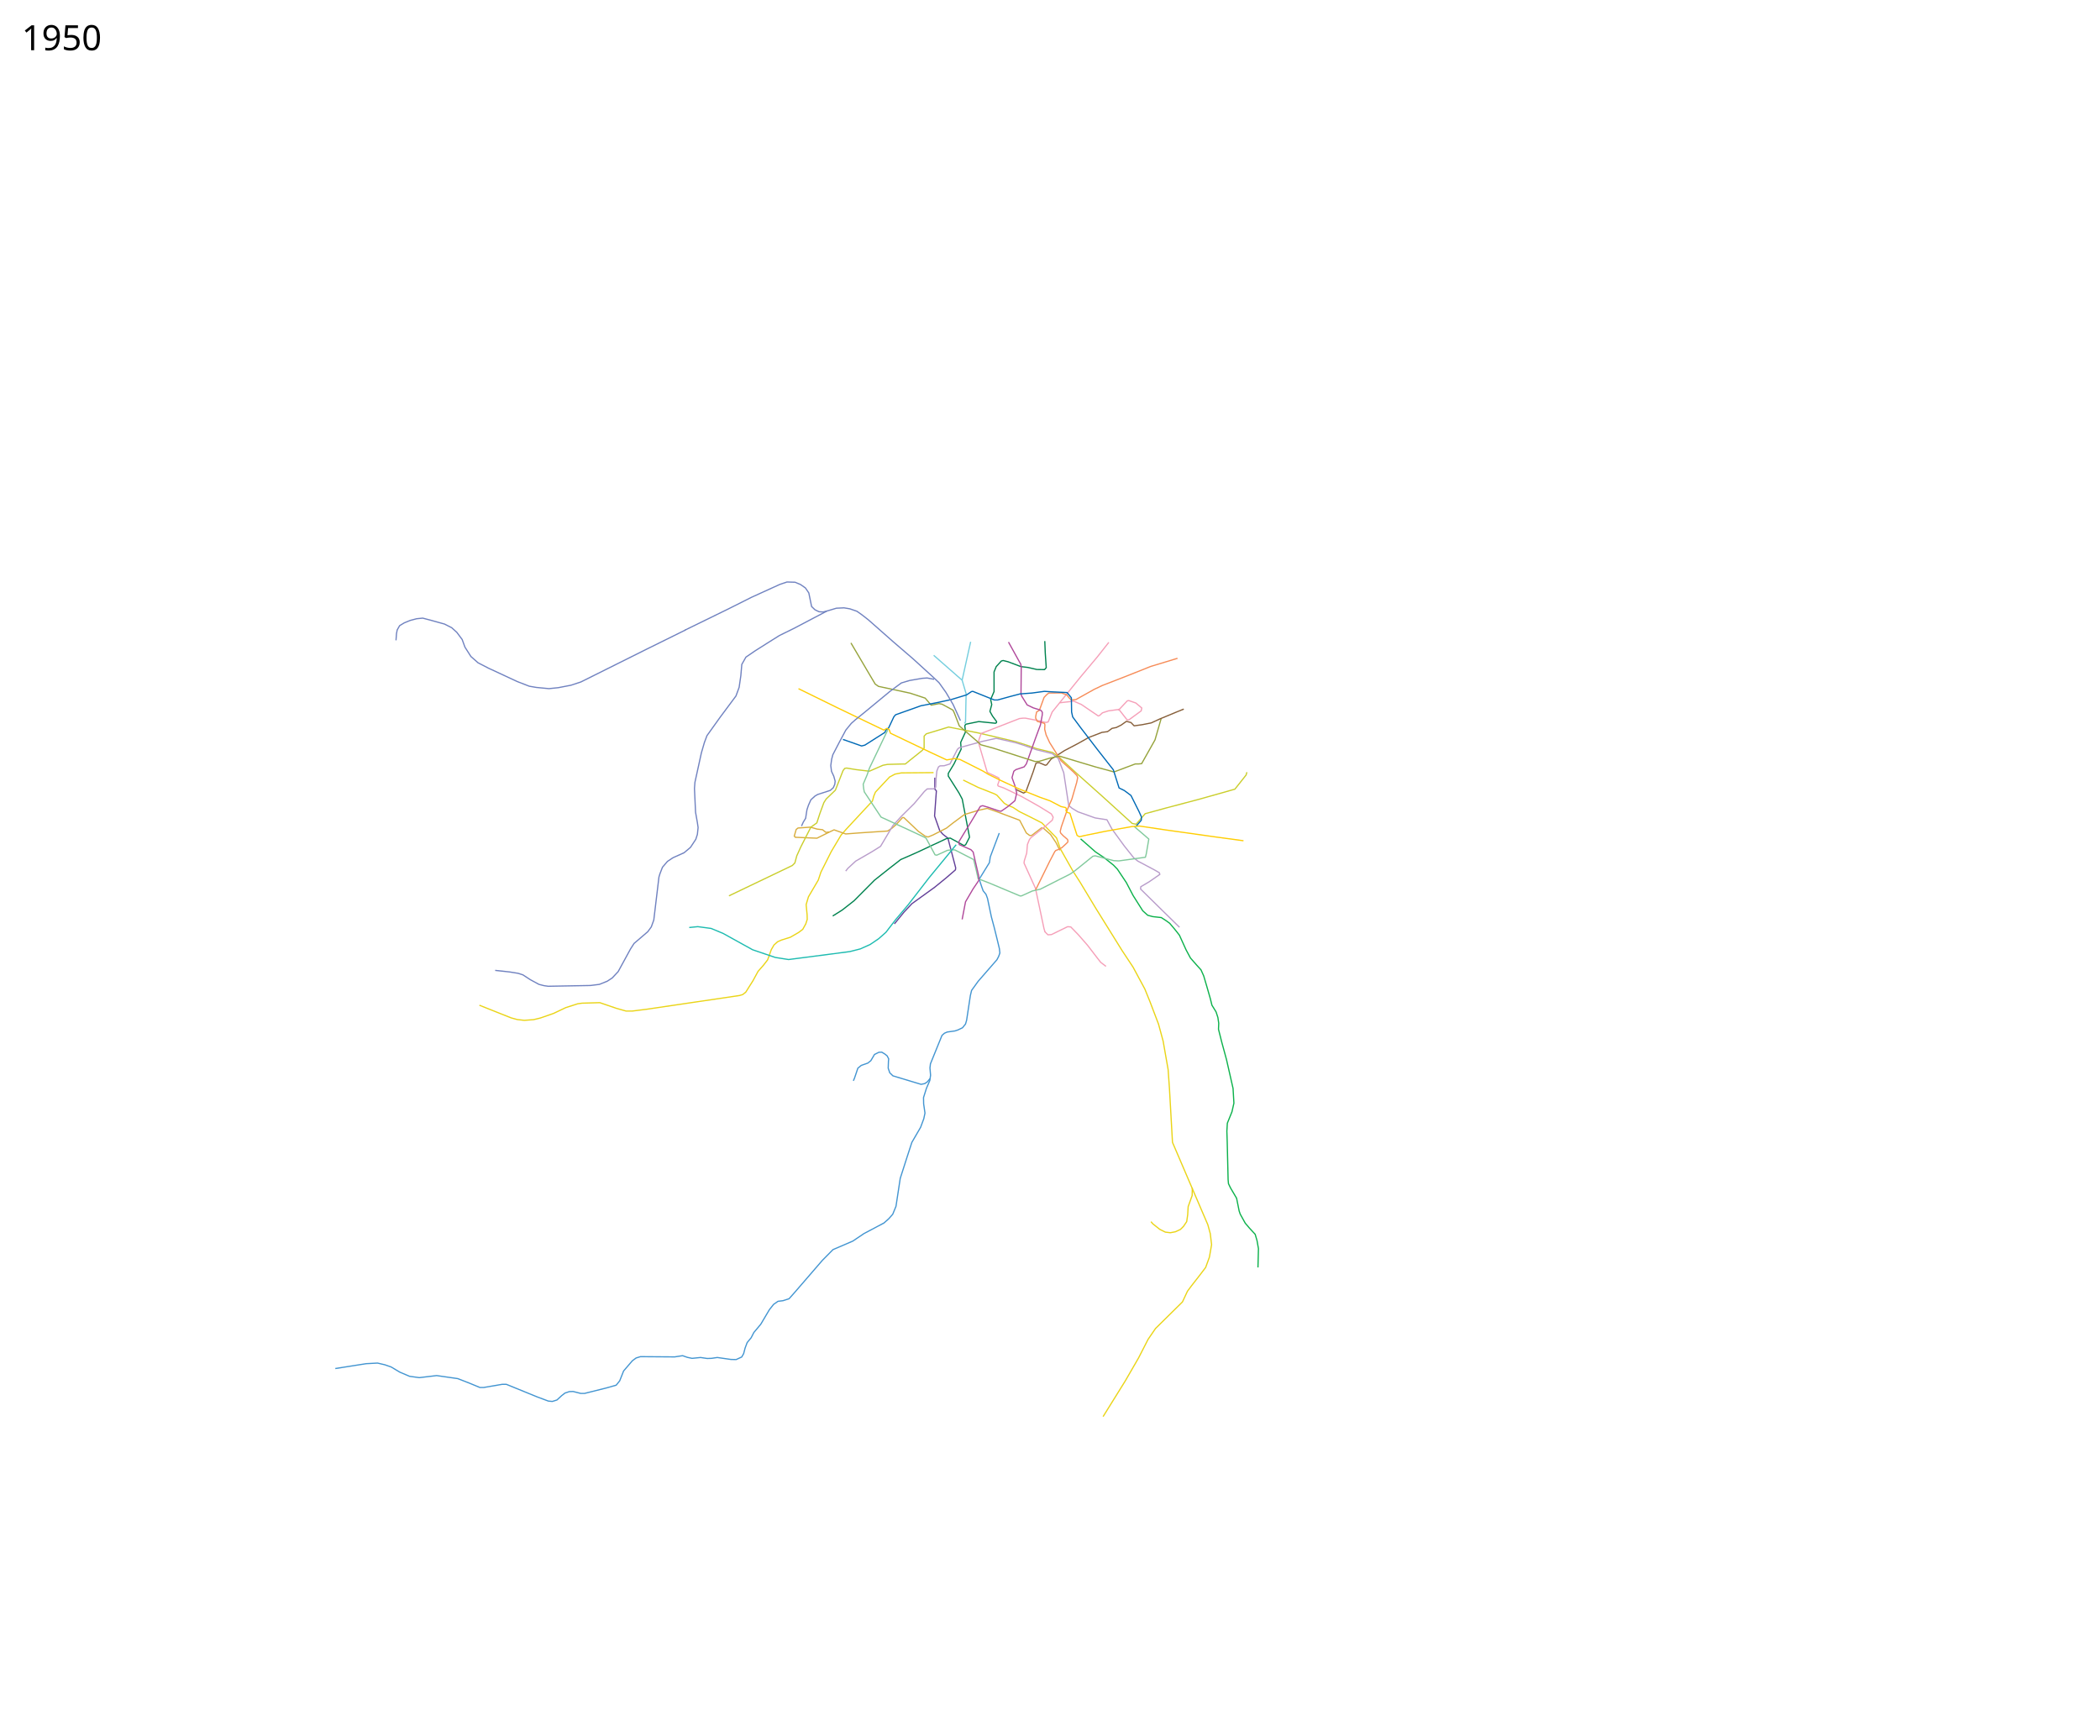
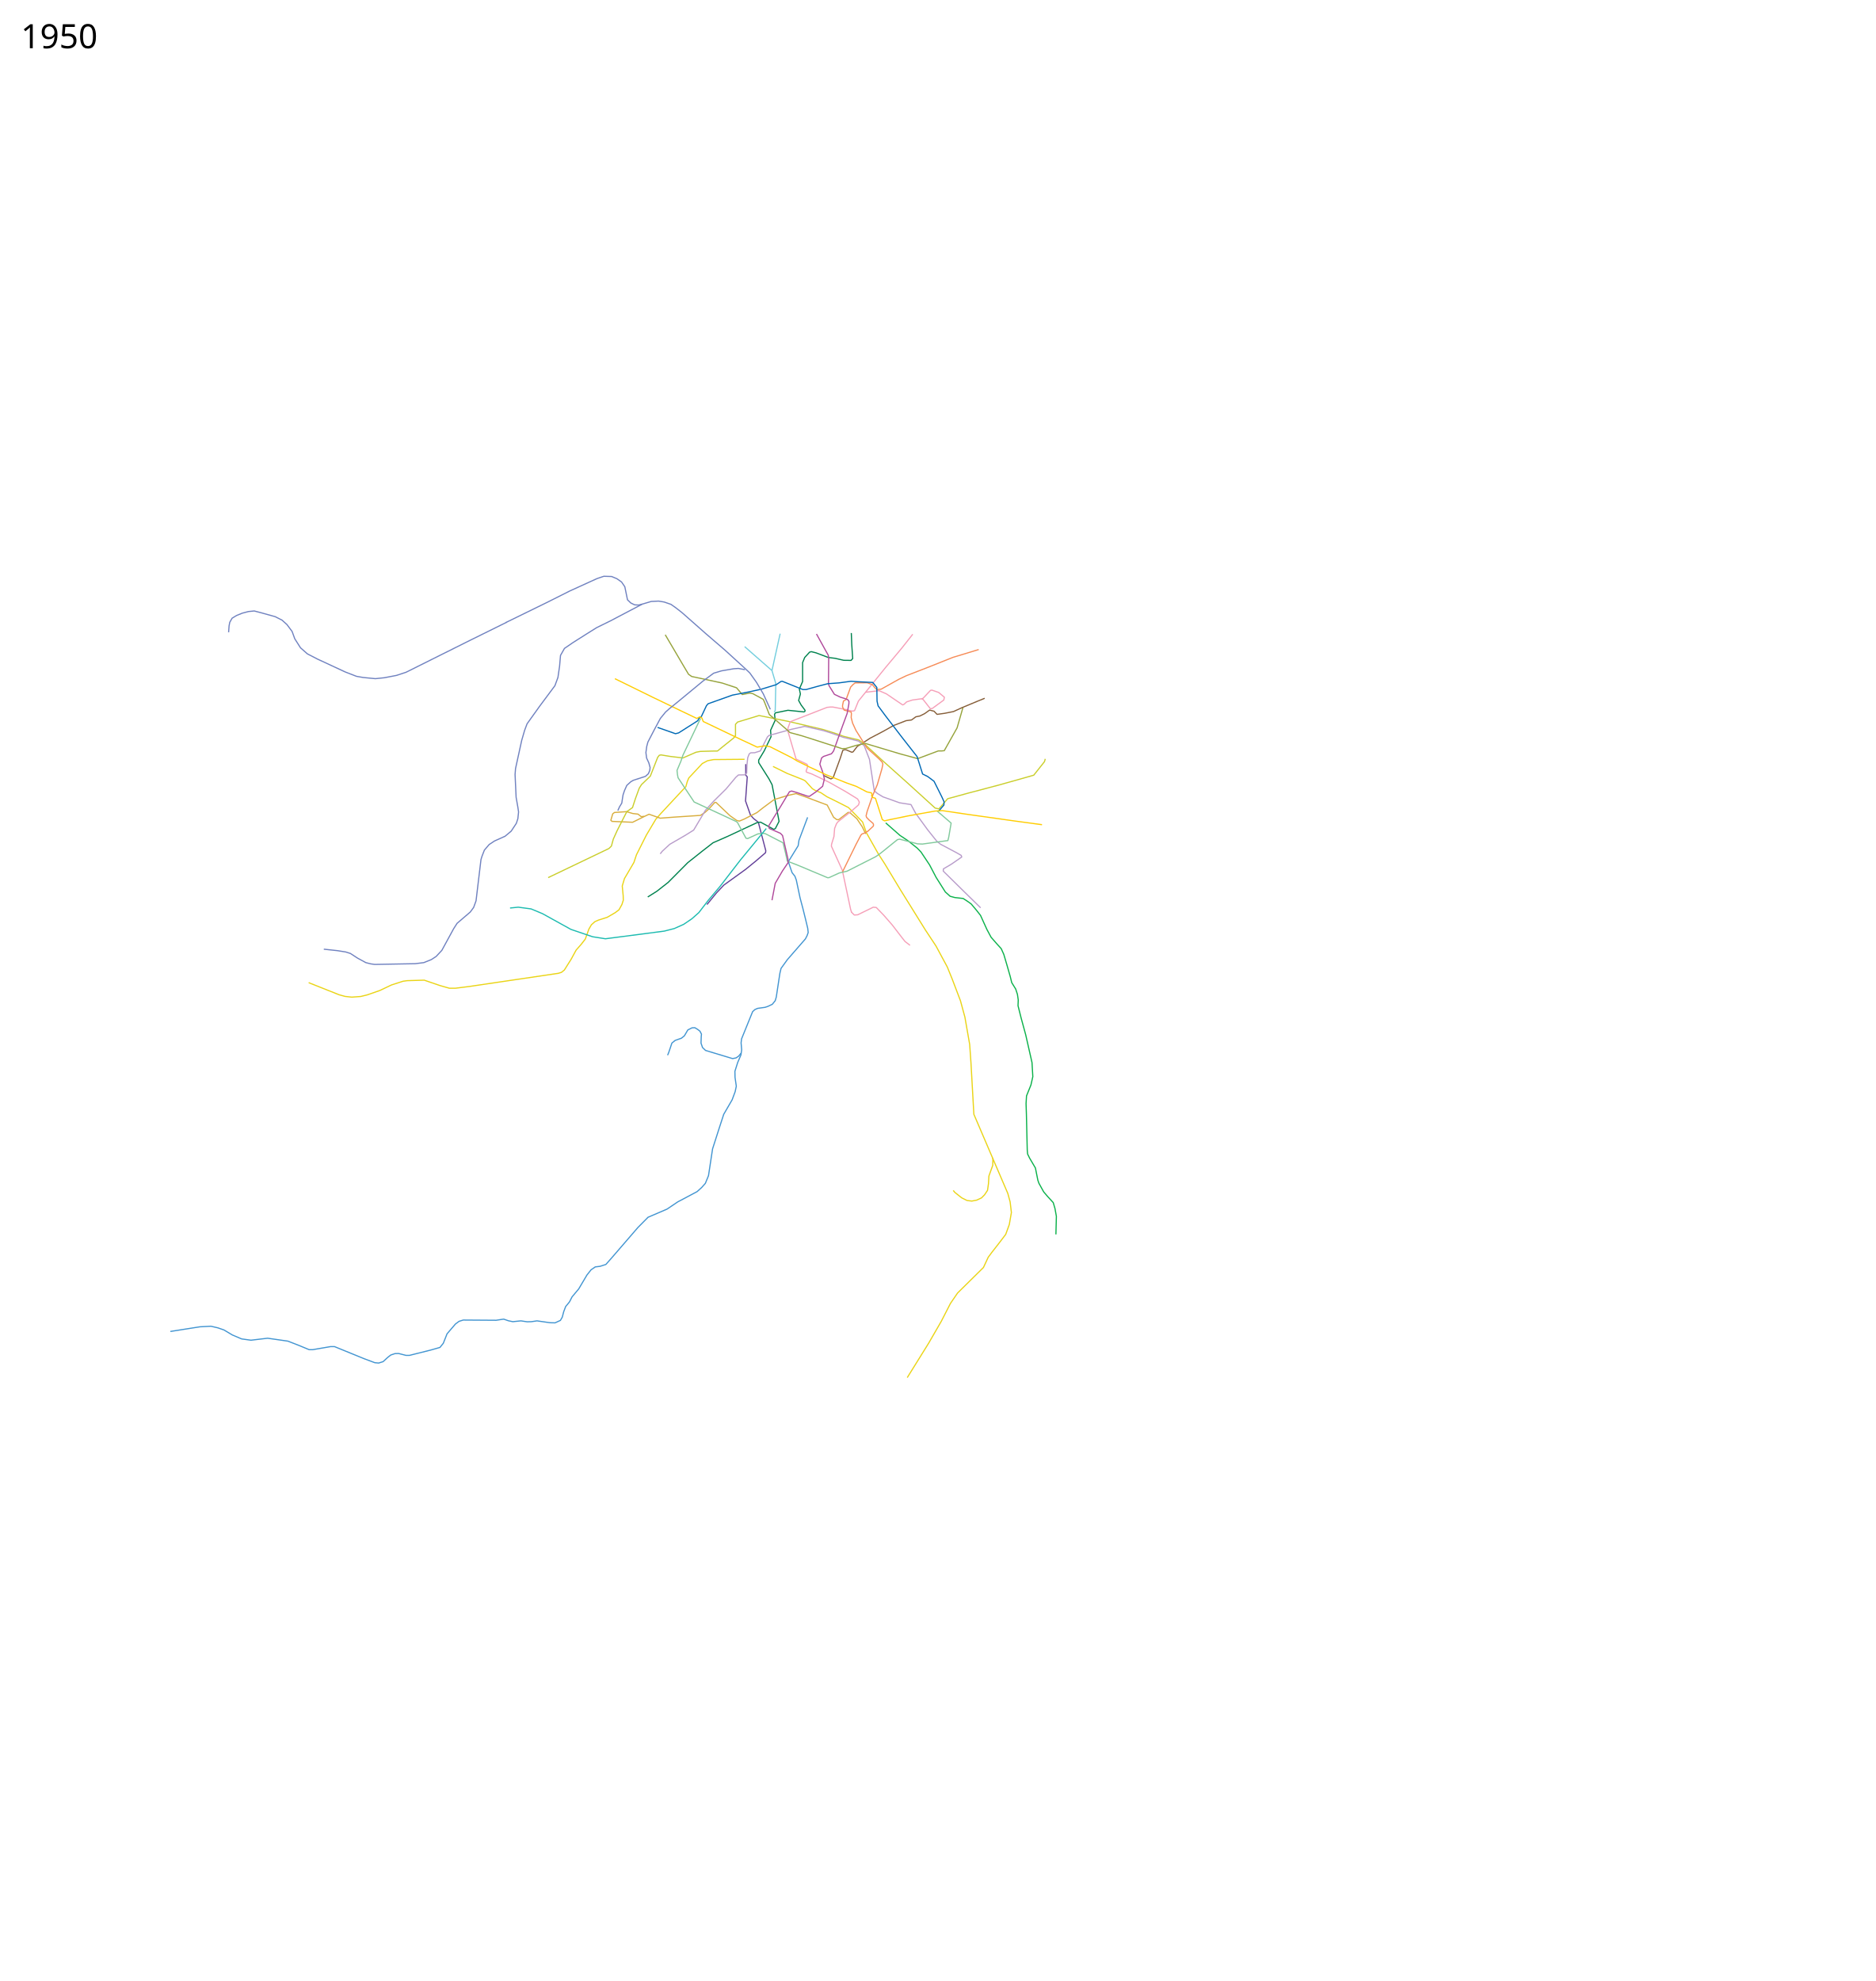
- <svg xmlns="http://www.w3.org/2000/svg" width="8650" height="7150">
+ <svg xmlns="http://www.w3.org/2000/svg" viewBox="650, -75, 8050, 8500" width="8050" height="8500">
  <path d="M3845.312 3182.986l-132.792 1.168-26 5-22.5 12-58 62-6.5 15.5-6 21.5-34.5 37-73 78.5-21.5 24.5-40.5 68-42.5 84.5-11 33-40.5 69-9.5 32 4 42 .5 19-6 18.5-12.5 22.5-16.5 12.5-34.5 20-36.5 11.5-16 7-15 13.5-11 19-15 42-17.5 22.5-22 25-21.5 39.5-15.5 24.5-13.5 21.5-12.5 10-13 4-381.5 56.5-61.059 7.649h-25.102l-39.952-11.314-68.235-23.335-72.832 2.122-18.032 2.474-49.497 15.91-49.851 23.688-54.8 19.092-27.578 6.718-38.537 2.828-28.638-3.182-25.81-7.07-130.46-51.973M4543.635 5836l92-148 54-93.5 39.5-77 30.5-44.5 111-109.5 20.5-44 16-21.5 32-41 27-35.5 15.5-42.5 9-51.5-5.5-45.5-10-36.5-55-128-90.615-211.346-12.5-222-5.5-78-20.5-117-19-70-35-92-21.5-53-48.5-90-45-68-108.5-174.5-66-109.5-27.5-42.5-52-92-16-45.5-36.5-37.5-24-24.5-14.5-7.5-47.5-24-30.5-15-26.5-17.5-23.5-9.5-12.5-7.5-30.5-33.5-10.4-5.533-67.1-26.467-61-30" fill="none" stroke="#ead417" stroke-width="5" stroke-linejoin="round" />
  <path d="M5181.636 5221.5l2-77.5-6-33.5-7.5-25.5-23.5-25.5-17.5-20.5-20.5-37-4.5-13-10.5-52.5-25-42.5-8.5-17.5-1.5-17-3.616-153.345-1.5-46 2-33 19-47 8-35.5-3.5-60.5-27-119-19.5-71.5-13.5-53.5 1-24.5-3.5-24-7.5-23-17-27.5-6.5-26.5-14.5-50.5-13-44-11-24.5-19-21-24.5-28-18-33.5-27.5-60.5-18.5-23.5-21.5-25.5-14.5-10.5-20-13-35.5-4-20.5-5.5-20.5-18.5-39.5-62.5-28-53.5-37-55.5-16.5-17-39-31-34.5-23-61.37-53.866" fill="none" stroke="#0cb14b" stroke-width="5" stroke-linejoin="round" />
  <path d="M4911.135 4893l-.5 32-9 25-7.5 21-2 33.5-4 28-13 19.5-13 13-20.5 9.5-21 4-20.5-2.5-23-11.5-29-23-7.14-8.67" fill="none" stroke="#ead417" stroke-width="5" stroke-linejoin="round" />
  <path d="M3684.02 3806.154l40.5-49.5 32-34 93.5-67.5 46-37.5 39.5-34 1-8.5-32-122-20.5-16-13-14.5-21.5-61 7.5-103.5-6.5-7v-47.5" fill="none" stroke="#623f98" stroke-width="5" stroke-linejoin="round" />
  <path d="M3830.52 4443.654l-10.5 13-11 7.5-15 3-116-35-13-12.5-6.5-19 1-28 1-10.5-6.5-12.5-9.5-7.5-12.5-7.5-12 .5-18 9-15 25.5-12.5 10-27 9.5-14 11.5-6.5 19.5-7.5 22-4.5 10.5" fill="none" stroke="#4395d1" stroke-width="5" stroke-linejoin="round" />
  <path d="M1381.136 5638l127-20 47-2.5 30 7 26 9 36 21.5 40 17 40 5.5 71.5-8.5 87 12.5 47.5 18.5 43.5 18h16l76-13h17l127.5 52 45.5 17 16.5 1.5 19-6 19.5-18 13.5-10.5 18-6 15.5-.5 31.5 8h15.5l90-22.5 40.5-11.5 14.5-18 16-40.5 18-21 18-21 15.5-11.5 18-5.5 141 1 32.5-5 20 7 19 4 35-3.5 27 4 18-.5 24-3.5 56 8 21.5.5 23-10.5 8-14 6-23 8.5-22.5 16.5-20 11-21.5 28.5-34 35.5-60 17.5-22 18-12.5 20.5-2.5 25-8 23.5-26.5 114-132 43.5-44 81.5-35 46-31 83-44 19.5-17.5 16-18 13.5-33 17.5-115 29.5-92 18.385-56.346 36-62 13-35 5-23.5-5.5-38-.5-26 12-38 14-32.5 3-21.5-2.5-30 2-17 47.5-117 10-9 11.5-5 32-4.5 12-4 19-9 12.5-15.5 4.5-15.5 15.5-102 5-21 27-37.5 77.5-89 7-13.5 5-14-2-18-9-37.5-12-48.5-12-45-16-76-6-16.5-12-15-5.5-15.5-10-30 .88-4.575 40.62-65.925 3.5-23.5 36.939-98.162" fill="none" stroke="#4395d1" stroke-width="5" stroke-linejoin="round" />
  <path d="M2824.02 2595.154l-158 78-273.384 136.346-41 13.5-52 10-38.5 4-52-5-29-5-49-19-118.5-55-43.5-22.5-29.5-26-24.5-38.5-11.5-31.5-22-29.5-21-19-29.5-15-57.5-16-32.5-8.5-25 2.5-26.5 7-24.5 10-19 11.5-10 17.5-3 15.5-2 27.5M3405.52 2517.654l-134 70.5-61 30-45.5 28.5-56 35.5-36.5 25-17 30-4 46.5-7 48-13 35.5-65.5 88-54 75.5-10.5 28-12.5 43-26.5 121-2 25.5 4.5 98 7.5 42.5 3 20.5-3 28.5-6.5 20-22.037 33.422-26.163 21.92-45.608 20.506-22.98 15.203-20.507 24.042-10.253 26.516-4.243 13.789-21.213 177.13-10.253 28.284-14.496 19.8-56.568 48.436-14.496 22.628-50.912 93.338-24.395 26.163-20.506 13.435-32.527 13.081-36.77 4.596-173.947 3.182-17.325-2.475-20.86-5.303-35.708-19.445-30.406-19.8-19.799-6.363-35.355-5.657-59.043-6.364" fill="none" stroke="#7082c0" stroke-width="5" stroke-linejoin="round" />
  <path d="M3972.52 2980.154l4.5-6 1.5-72 1-44-16.5-56 35.148-158.162M3963.02 2802.154l-19-16.5-64.5-56.5-33.655-29.5" fill="none" stroke="#74cede" stroke-width="5" stroke-linejoin="round" />
  <path d="M3430.02 3773.654l39-24.5 48.5-38 84.5-85 60.5-48 47.5-37 60.5-26.5 128.5-60 15-2 57 31 6.5-3.5 16-31-30-157-13.5-25.5-44-69.5v-11l23.5-39 29.5-61-2-27.5 20-43.5-3-25.5 4-6 53.5-11 69 7 4-2.5.5-4.5-17-23-10.5-19 7.5-28-4.5-21 14-32.5v-81l9-22 21-23 7.5-2 20 5 53 20 29 3.5 37 8.5 31.502.426 6.999-7.926-4-59.5-2-50" fill="none" stroke="#00824e" stroke-width="5" stroke-linejoin="round" />
  <path d="M4701.52 3147.654l56-99.5 25.5-88.5" fill="none" stroke="#96a33c" stroke-width="5" stroke-linejoin="round" />
  <path d="M4876.02 2921.154l-29.5 12-67.5 28-37 17-38 7.5-32.5 4.5-12.98-13.521-18.834-4.9-21.685 15.42-20 10-17.5 3.5-18.5 13.5-23 3-54.5 21-43.5 24.5-56.68 29.735-43.82 28.266-11 6.5-18.5 24-5.5 1.5-24.5-10.5h-8.5l-5.5 2.5-11 34-30.5 83.5-9.5 5-33-15.5" fill="none" stroke="#865e39" stroke-width="5" stroke-linejoin="round" />
  <path d="M4365.52 3503.154l-15-30.5-23-34.5-29-25.5-8.5-2-41 31.5-8-.5-13.5-10-27.5-52.5-99-37-34.5-12-37.5 8.5-56.5 17-48 35.5-26 20.5-55 28-20.5 8.5-11.5-3-28.5-20-60-57h-5.5l-26.5 29-16.5 14.5-18.5 12-114 7.5-58.5 4.5-48-17-20 9.5-50.5 25-89.534-3.837" fill="none" stroke="#d8ad3d" stroke-width="5" stroke-linejoin="round" />
  <path d="M3415.02 3427.654l-13 1.5-14-11-22-2.5-27.5-8-51.5 3.5-7.5 6-8 27.5 5.5 5.25" fill="none" stroke="#d8ad3d" stroke-width="5" stroke-linejoin="round" />
  <path d="M5136.02 3181.154l-3.5 12-46 58-147 41.5-134.5 35.5-88 24-37.5 43.5-16.137-3.384-118.862-108.116-108-96.5-73.5-67.5-26.94-20.025-66.339-15.89-29.221-10.671-56.258-17.94-72.864-17.206-78.878-18.268-125-25-92 28-9 9.5v49.5l-8 9.5-50 40-19.31 15.734-21.69.266M3707.52 3147.654l-52 1.5-18.5 3.5-56 24.5-54.5-6.5-39.5-6.5-7.5 1.5-7 9-31.5 80.5-38 36.5-9.5 15-16.5 45-12.5 38.5-24.5 17.5-41.5 81.5-16.5 36.5-8 29.5-10.5 10.5-261 125" fill="none" stroke="#cace2c" stroke-width="5" stroke-linejoin="round" />
  <path d="M3483.52 3588.654l9-11.5 32-29.5 66.5-38.5 36-22.5 50.5-85 35-38.5 53.5-53 41.5-49.5 11.5-10.5 27.5-.5 8-7 1.48-37.536 3.02-28.964 6.5-16.5 6.5-4.5 17-.5 24-7.5 30.5-60 7-6.5 94.5-26 58.5-13 47 10.5 32 7.5 29.5 9 57 20 12.5 3 52.5 13 25 20 16 42 6.5 16.5 20.5 135 13.5 11.5 24 14.5 71.5 25.5 48.5 7.5 20.5 38 51 70 39.5 49.5 16.5 13 67 35.5 21 12 2.5 7-44 30.5-34.733 20.52-.67 9.476 87.404 86.004 72.91 71.472" fill="none" stroke="#b89cca" stroke-width="5" stroke-linejoin="round" />
  <path d="M4365.52 2895.154l57.5-6.5 31 13.5 70 47.5 5-2 12-11 24.5-8 39.5-5.5 7 3.5 30.5 39 8-.5 50-36.5 2.5-12-24.5-20.5-29-10-6 1-32 34-8 3" fill="none" stroke="#f59fb8" stroke-width="5" stroke-linejoin="round" />
  <path d="M4304.624 3839.991l-4.304-14.145-35.3-166.692-47-103.5 1-9 10-32 3-35.5 8-20 6.071-7.918 42.93-34.082 14.33-11.345 31.17-27.155 3.5-12-7.5-13.5-51-31.5-71-40-74-35.5-23-8-2-4.5 7-20-2.5-9-47.493-22.616-34.507-117.384-.5-15 10-28 158-61.5 14.5-1.5h10l60 11.5 20 5.5 5.5.5 8-2 16.5-41 116.5-144 69.5-83 47.191-59.776" fill="none" stroke="#f59fb8" stroke-width="5" stroke-linejoin="round" />
  <path d="M4671.52 3404.654l60.5 52-10.5 61-3.5 14-109.5 15-21-1-76.5-20-9.5 2-72.5 58.5-20.5 14.5-48.5 24.5-75 38-33 7.5-44 20-6 .5-130-54.5-43-16.5-8.5-38.5-10-40.5-77-39.5-11-1-20 2.5-44 20-7-1.5-37-68.5-6.5-4-179-83-69-104-2.5-13.5-2-18 16.5-39 9-26.5 75.366-157.597" fill="none" stroke="#81c99c" stroke-width="5" stroke-linejoin="round" />
  <path d="M4850.287 2711.953l-110.766 33.7-99 39.5-100.5 39-32.5 15.5-76 42.5-18.5 1.5-9-8.5-10-12.5-22-8-52 .5-8.5 6.5-10.89 11.484-19.365 53.19-11.44 6.828-3.805 18.499v7l7 13.5 8.5 2 21 6 1.5 6.5-1 17.5 6 23.5 14.5 31.5 47.5 75.5 51 46 14 14.5 3 8.5-4 19.5-20 69-19 44-24.5 70.5-4.5 18.5 2 7 10.5 11 17.5 15 2 6-1 5.5-23.5 22-15 8-10.5 4-4.5 5-20.5 39-58 118" fill="none" stroke="#f68c58" stroke-width="5" stroke-linejoin="round" />
  <path d="M4154.02 2645.154l39.5 71.5 11 19.5 2 11-.5 58-.5 54.5 3 8.5 22.5 36 25 12 21 6.5 11.5 4.5 5 7.5-.5 11-7.5 41-20.5 55.5-37.5 105-9 12-34 11.5-8.5 6.5-7.5 26.5 11 30.5 4.5 15.5 3.907 17.733-7.406 31.267-29.5 24.5-27.5 19-9.5-1.5-42.5-14.5-24-7-9.5 3-39 65-26 42-24.5 40.5 3 10 48 21 9 9.5 8.5 37 14.5 63 .5 16.5-24 35.5-31 53-13.865 72.56" fill="none" stroke="#b0499b" stroke-width="5" stroke-linejoin="round" />
  <path d="M3505.02 2648.654l78 132.5 22 37 13.5 9.5 130.5 28 62 20.5 24.5 29 32.5-6.5 12.5 2.5 45 24.5 5.5 12 20.5 53 78 67.5 10.5 10 51.5 14 172 55 16.5-.5 46.5-14 38-7.5 148.5 44.5 75.5 20.5 88-33h14l11.196-1.074" fill="none" stroke="#96a33c" stroke-width="5" stroke-linejoin="round" />
  <path d="M4679.02 3404.654l22-25.5.5-14-9.5-21-33.5-67-27.5-20.5-21.5-10.5-23.5-74.5-65-83-71-92.5-31.5-42.5-4.5-20-1-59-17.5-21.5-63-3-30.5-2-51.5 7-48.5 3.5-42 11-50.5 14h-14l-88.5-35.5-5.5 1-20 13.5-64 19.5-53 11.5-71.5 14-104 37-7 8-21.673 46.106-11.02 8.498-4.778 10.237-82.028 52.159-13.5 3.5-77-27" fill="none" stroke="#0069b5" stroke-width="5" stroke-linejoin="round" />
  <path d="M3289.02 2837.154l161 79 119.5 57.5 71.065 33.968 12.827-6.986 8.835 4.863 5.79 15.244 60.484 28.91 106.5 51 64.5 30 33-5.5 21.5 3.5 95 48 23 14 50 24.5 72 33.5 90 36 41 14.5 45 23.5 20 4.5 2.5 5.5-2 7 5 7 11.5 3.5 29.5 91.5 9.5 5.5 21.5-5 80.5-16.5 114.5-20.5 31.5-2 104.5 15.5 209.5 29.5 114 15.5" fill="none" stroke="#ffcd02" stroke-width="5" stroke-linejoin="round" />
  <path d="M4303.02 3837.654l13.5 13.5 14.5-1 66.5-32.5 13 1 31.5 32.5 37.5 43 41.5 54 13 16.5 21.5 16.5" fill="none" stroke="#f59fb8" stroke-width="5" stroke-linejoin="round" />
-   <text x="89.453" y="206.961" style="-inkscape-font-specification:Sans" font-weight="400" font-size="144px" font-family="Sans">
-     <tspan x="89.453" y="206.961">1950</tspan>
+   <text x="739.453" y="131.961" style="-inkscape-font-specification:Sans" font-weight="400" font-size="144px" font-family="Sans">
+     <tspan x="739.453" y="131.961">1950</tspan>
  </text>
-   <text x="89.453" y="7047.961" style="-inkscape-font-specification:Sans" font-weight="400" font-size="144px" font-family="Sans" />
+   <text x="739.453" y="8322.961" style="-inkscape-font-specification:Sans" font-weight="400" font-size="144px" font-family="Sans" />
  <path d="M3956.02 2968.654l-30-66-29.5-50-28.5-40-20-19-86-78.5-82.5-71-102.56-90.5-26.765-20.94-20.674-14.56-29-10-24-4-31.5 1.5-33.5 10-21 5.5-17-1-16.5-8-14-13.5-11.5-56-14-20.5-20-14-22.5-9.5-33.5-1-29.5 10-116.5 53-97.5 49-176.649 86.281" fill="none" stroke="#7082c0" stroke-width="5" stroke-linejoin="round" />
  <path d="M3847.439 2798.466l-28.466-5.356-20.084 1.34-52.553 9.037-33.658 10.078-46.157 34.089-109 90-33.5 27-17.5 15.5-22.5 27.5-26.5 49.5-27 52-5 19-3.5 26 3 23.5 9.5 20.5 5.5 20-1.5 13-6.168 13.973-12.332 11.027L3368 3273l-11 6.5-17 15.5-10 22.5-6 18-2 12-3.5 23.5-9.5 15.5-7.5 16.5" fill="none" stroke="#7082c0" stroke-width="5" stroke-linejoin="round" />
  <path d="M2838.928 3821.089l35.283-3.558 54.974 7.359 48.915 20.345 122.07 67.528 93.067 31.6 54.975 8.657 180.508-23.375 72.29-9.523 42.42-10.822 40.69-18.18 35.063-23.809 29.868-26.405 40.69-52.81 51.08-60.602 86.574-112.114 78.35-95.232 32.728-40.165" fill="none" stroke="#1dbbb0" stroke-width="5" stroke-linejoin="round" />
</svg>
